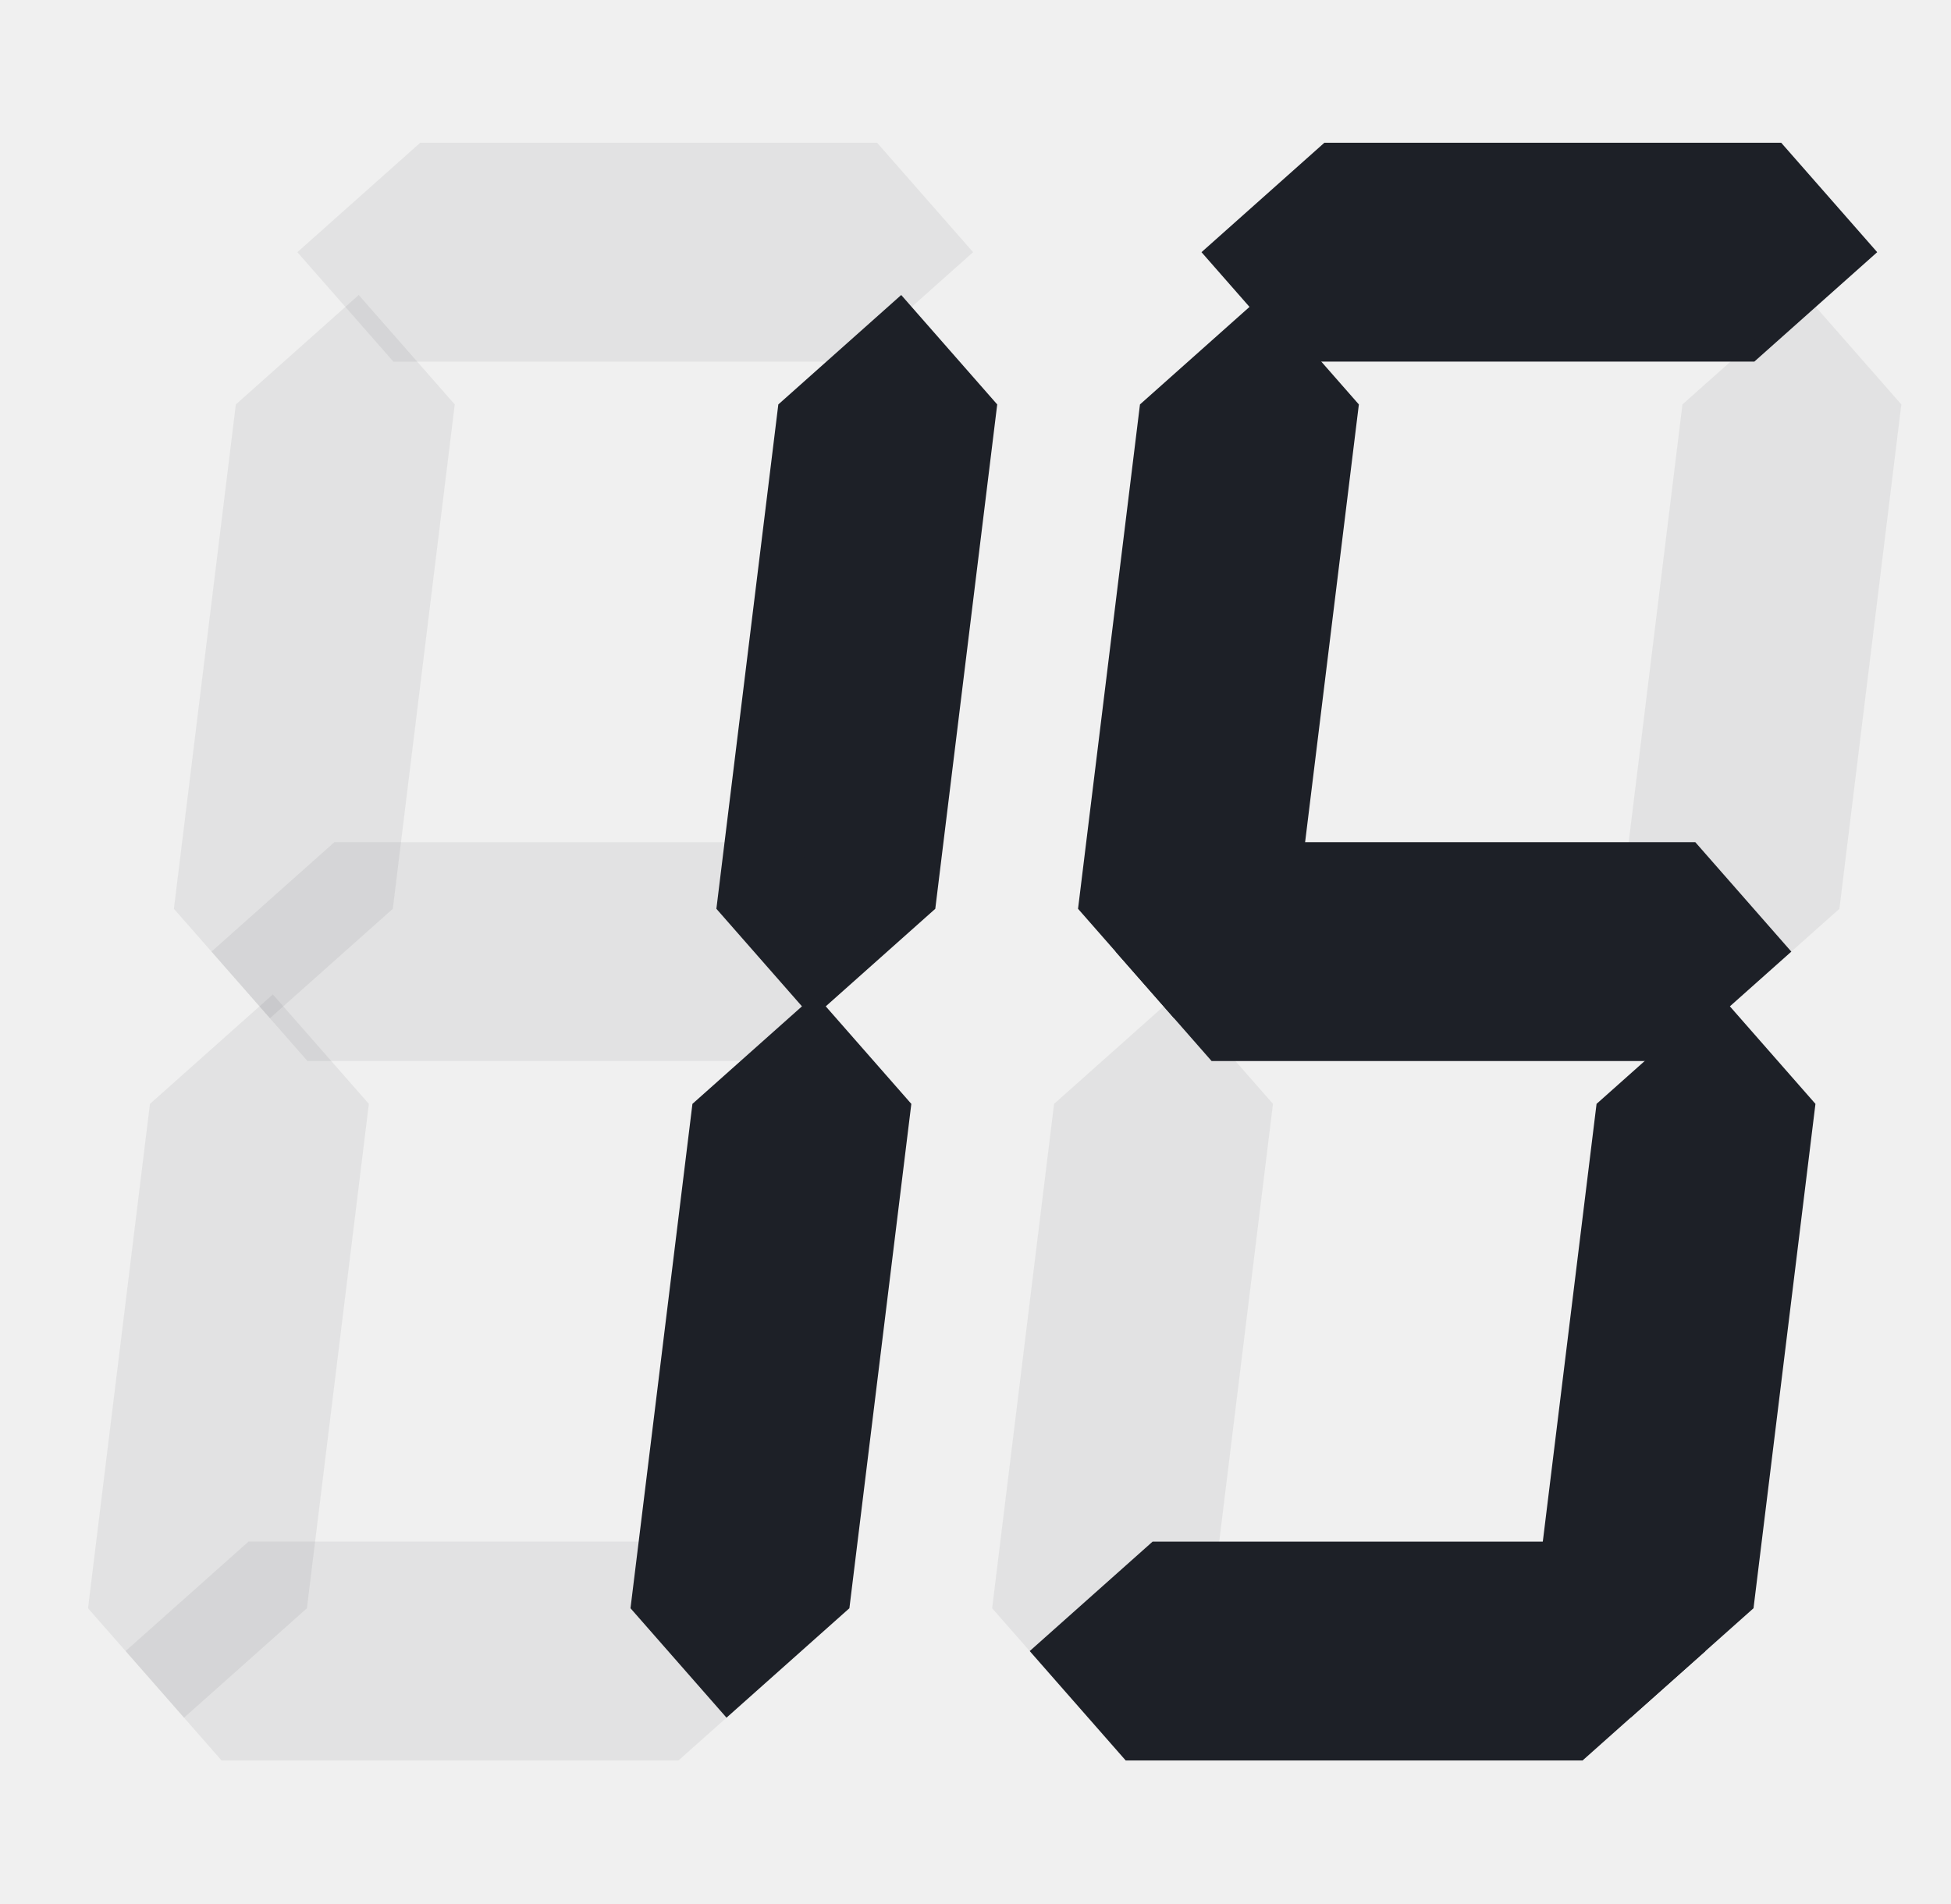
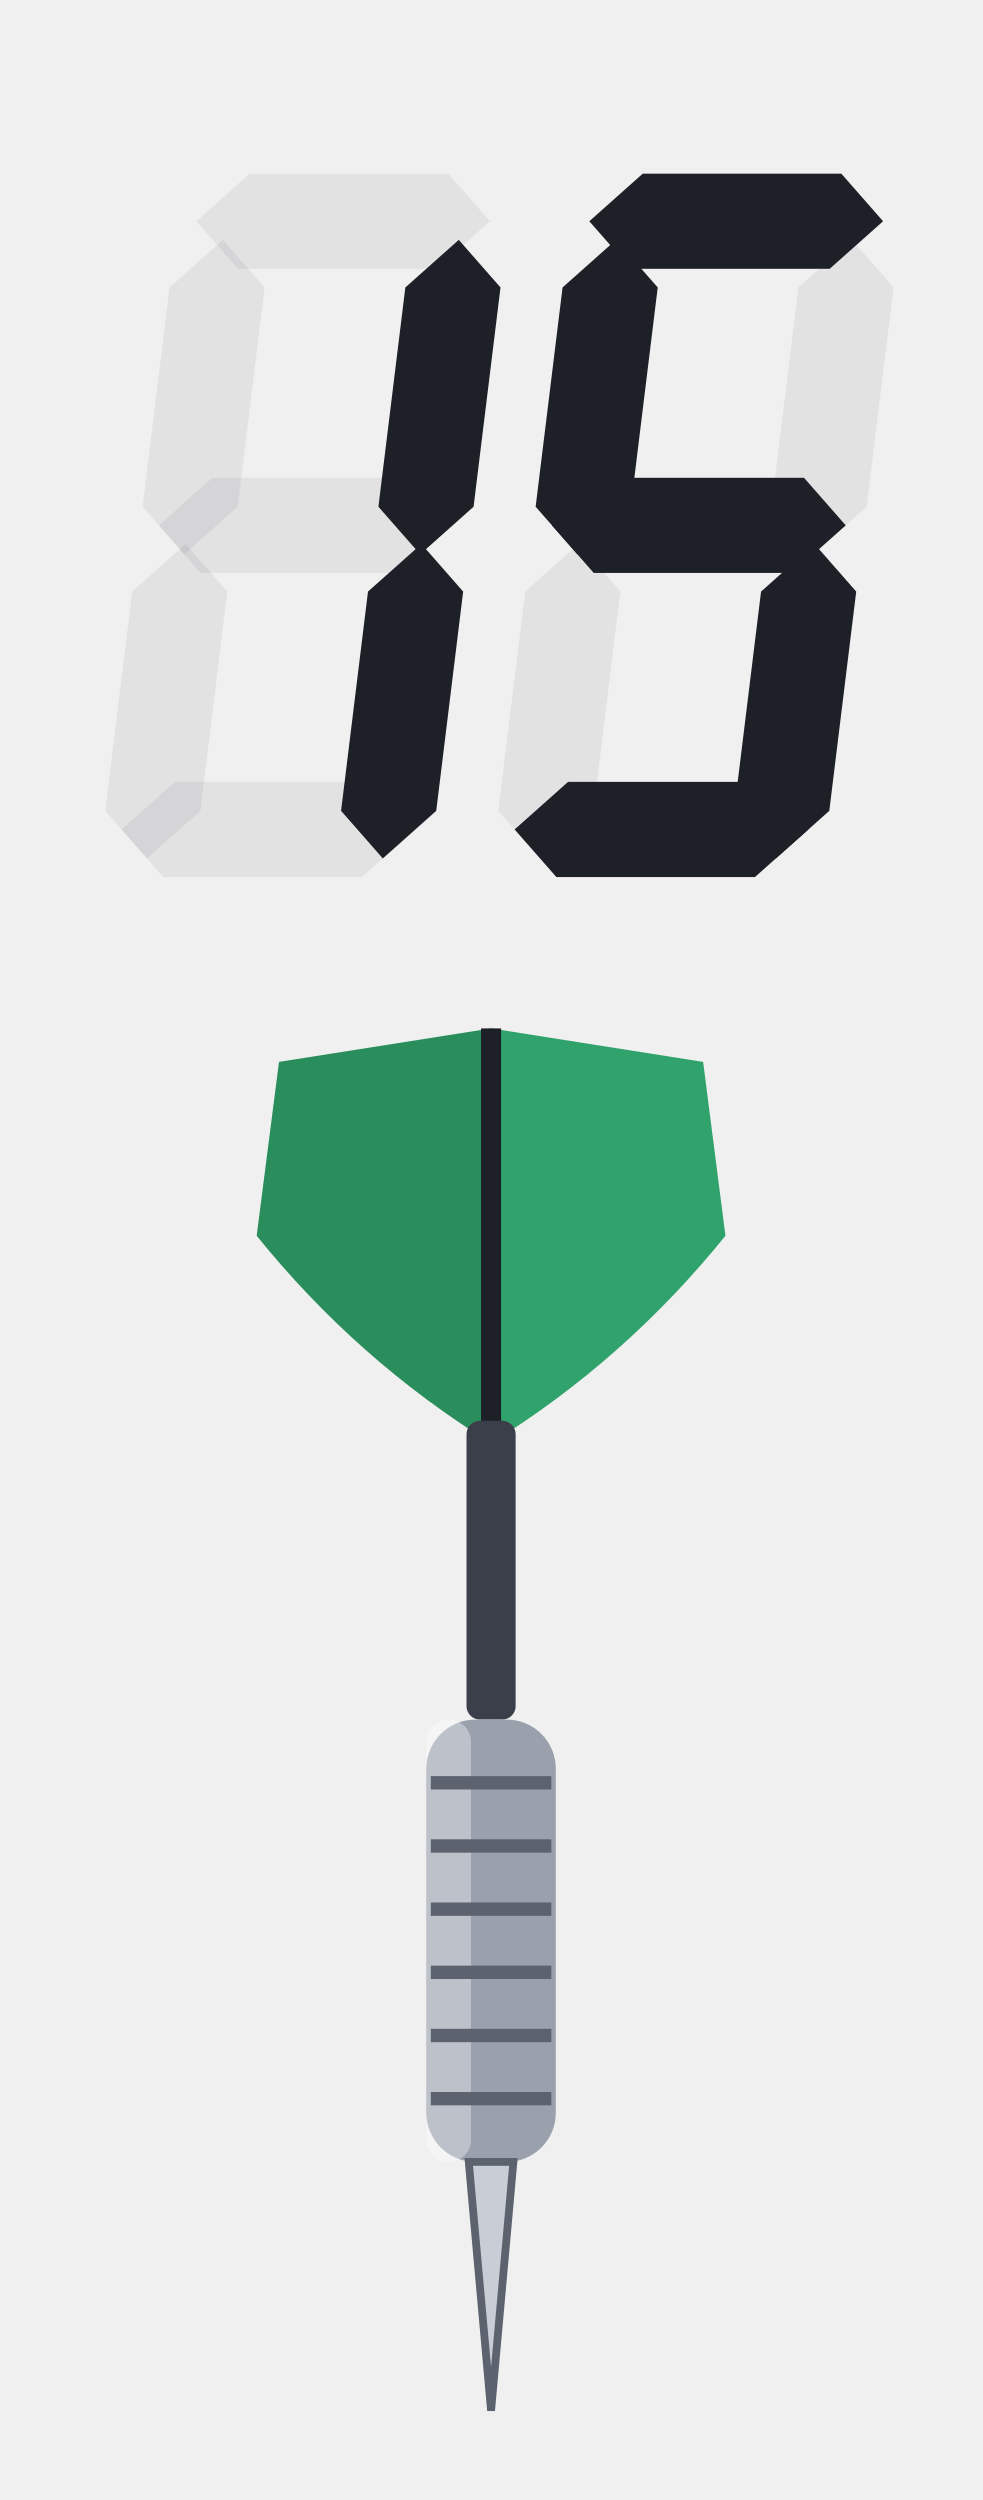
- <svg xmlns="http://www.w3.org/2000/svg" viewBox="0 0 41 40" width="164" height="160">
-   <g transform="skewX(-7) translate(3 0)">
-     <polygon points="6.20,3.00 15.80,3.00 18.10,5.30 15.80,7.60 6.20,7.60 3.90,5.30" fill="#1d2027" opacity="0.07" />
-     <polygon points="16.70,6.20 19.00,8.50 19.00,19.10 16.70,21.40 14.40,19.10 14.40,8.50" fill="#1d2027" />
-     <polygon points="16.70,20.90 19.00,23.20 19.00,33.80 16.70,36.10 14.40,33.80 14.40,23.20" fill="#1d2027" />
-     <polygon points="6.20,32.40 15.80,32.40 18.10,34.70 15.80,37.00 6.20,37.00 3.90,34.70" fill="#1d2027" opacity="0.07" />
-     <polygon points="5.30,20.90 7.60,23.20 7.60,33.80 5.30,36.10 3.00,33.80 3.00,23.20" fill="#1d2027" opacity="0.07" />
-     <polygon points="5.30,6.20 7.60,8.50 7.60,19.10 5.30,21.40 3.00,19.10 3.00,8.50" fill="#1d2027" opacity="0.07" />
-     <polygon points="6.20,17.70 15.80,17.70 18.10,20.00 15.80,22.30 6.20,22.30 3.90,20.00" fill="#1d2027" opacity="0.07" />
-     <polygon points="25.20,3.00 34.80,3.00 37.10,5.30 34.80,7.60 25.20,7.60 22.90,5.30" fill="#1d2027" />
-     <polygon points="35.70,6.20 38.00,8.50 38.00,19.10 35.70,21.40 33.40,19.10 33.40,8.50" fill="#1d2027" opacity="0.07" />
-     <polygon points="35.70,20.90 38.00,23.20 38.00,33.80 35.70,36.10 33.40,33.80 33.40,23.20" fill="#1d2027" />
-     <polygon points="25.20,32.40 34.80,32.40 37.10,34.70 34.80,37.00 25.20,37.00 22.90,34.70" fill="#1d2027" />
-     <polygon points="24.30,20.90 26.60,23.20 26.60,33.80 24.30,36.10 22.00,33.80 22.00,23.20" fill="#1d2027" opacity="0.07" />
-     <polygon points="24.30,6.20 26.60,8.50 26.60,19.10 24.30,21.40 22.00,19.10 22.00,8.50" fill="#1d2027" />
-     <polygon points="25.20,17.70 34.80,17.70 37.10,20.00 34.80,22.30 25.20,22.30 22.90,20.00" fill="#1d2027" />
+ <svg xmlns="http://www.w3.org/2000/svg" viewBox="0 0 44 112" width="176" height="448">
+   <g transform="translate(3 5) scale(0.9268)">
+     <g transform="skewX(-7) translate(3 0)">
+       <polygon points="6.20,3.00 15.80,3.00 18.10,5.30 15.80,7.60 6.20,7.60 3.90,5.30" fill="#1d2027" opacity="0.07" />
+       <polygon points="16.70,6.20 19.00,8.50 19.00,19.10 16.70,21.40 14.40,19.10 14.40,8.50" fill="#1d2027" />
+       <polygon points="16.70,20.90 19.00,23.20 19.00,33.80 16.70,36.10 14.40,33.80 14.40,23.20" fill="#1d2027" />
+       <polygon points="6.20,32.40 15.80,32.40 18.10,34.70 15.80,37.00 6.20,37.00 3.90,34.70" fill="#1d2027" opacity="0.07" />
+       <polygon points="5.30,20.90 7.60,23.20 7.60,33.80 5.30,36.10 3.00,33.80 3.00,23.20" fill="#1d2027" opacity="0.07" />
+       <polygon points="5.30,6.20 7.60,8.50 7.60,19.10 5.30,21.40 3.00,19.10 3.00,8.50" fill="#1d2027" opacity="0.07" />
+       <polygon points="6.20,17.70 15.80,17.70 18.10,20.00 15.80,22.30 6.20,22.30 3.90,20.00" fill="#1d2027" opacity="0.07" />
+       <polygon points="25.20,3.00 34.80,3.00 37.10,5.30 34.80,7.60 25.20,7.60 22.90,5.30" fill="#1d2027" />
+       <polygon points="35.70,6.20 38.00,8.50 38.00,19.10 35.70,21.40 33.40,19.10 33.40,8.50" fill="#1d2027" opacity="0.07" />
+       <polygon points="35.70,20.90 38.00,23.20 38.00,33.80 35.70,36.10 33.40,33.80 33.40,23.20" fill="#1d2027" />
+       <polygon points="25.20,32.40 34.80,32.40 37.10,34.70 34.80,37.00 25.20,37.00 22.90,34.70" fill="#1d2027" />
+       <polygon points="24.30,20.90 26.60,23.20 26.60,33.80 24.30,36.10 22.00,33.80 22.00,23.20" fill="#1d2027" opacity="0.07" />
+       <polygon points="24.30,6.20 26.60,8.50 26.60,19.10 24.30,21.40 22.00,19.10 22.00,8.50" fill="#1d2027" />
+       <polygon points="25.20,17.70 34.80,17.70 37.10,20.00 34.80,22.30 25.20,22.30 22.90,20.00" fill="#1d2027" />
+     </g>
  </g>
+   <path d="M22.0 64.651 L22.0 46.073 L31.5 47.573 L32.5 55.362 Q28.0 60.936 22.0 64.651 Z" fill="#2fa36b" />
+   <path d="M22.0 64.651 L22.0 46.073 L12.5 47.573 L11.5 55.362 Q16.0 60.936 22.0 64.651 Z" fill="#2fa36b" />
+   <path d="M22.0 64.651 L22.0 46.073 L12.5 47.573 L11.5 55.362 Q16.0 60.936 22.0 64.651 Z" fill="#000" opacity="0.14" />
+   <line x1="22.0" y1="46.073" x2="22.0" y2="64.651" stroke="#1d2027" stroke-width="0.9" />
+   <rect x="20.9" y="63.651" width="2.2" height="13.385" rx="0.6" fill="#3a3f4a" />
+   <rect x="19.1" y="77.037" width="5.8" height="19.817" rx="2.2" fill="#9aa1ad" />
+   <rect x="19.1" y="77.037" width="2" height="19.817" rx="1" fill="#ffffff" opacity="0.35" />
+   <line x1="19.3" y1="79.87" x2="24.7" y2="79.87" stroke="#5d636e" stroke-width="0.6" />
+   <line x1="19.3" y1="82.70" x2="24.7" y2="82.70" stroke="#5d636e" stroke-width="0.6" />
+   <line x1="19.3" y1="85.53" x2="24.7" y2="85.53" stroke="#5d636e" stroke-width="0.6" />
+   <line x1="19.3" y1="88.36" x2="24.7" y2="88.36" stroke="#5d636e" stroke-width="0.6" />
+   <line x1="19.3" y1="91.19" x2="24.7" y2="91.19" stroke="#5d636e" stroke-width="0.6" />
+   <line x1="19.3" y1="94.02" x2="24.7" y2="94.02" stroke="#5d636e" stroke-width="0.6" />
+   <path d="M21.0 96.853 L23.0 96.853 L22.0 108.0 Z" fill="#c9ced6" stroke="#5d636e" stroke-width="0.35" />
</svg>
